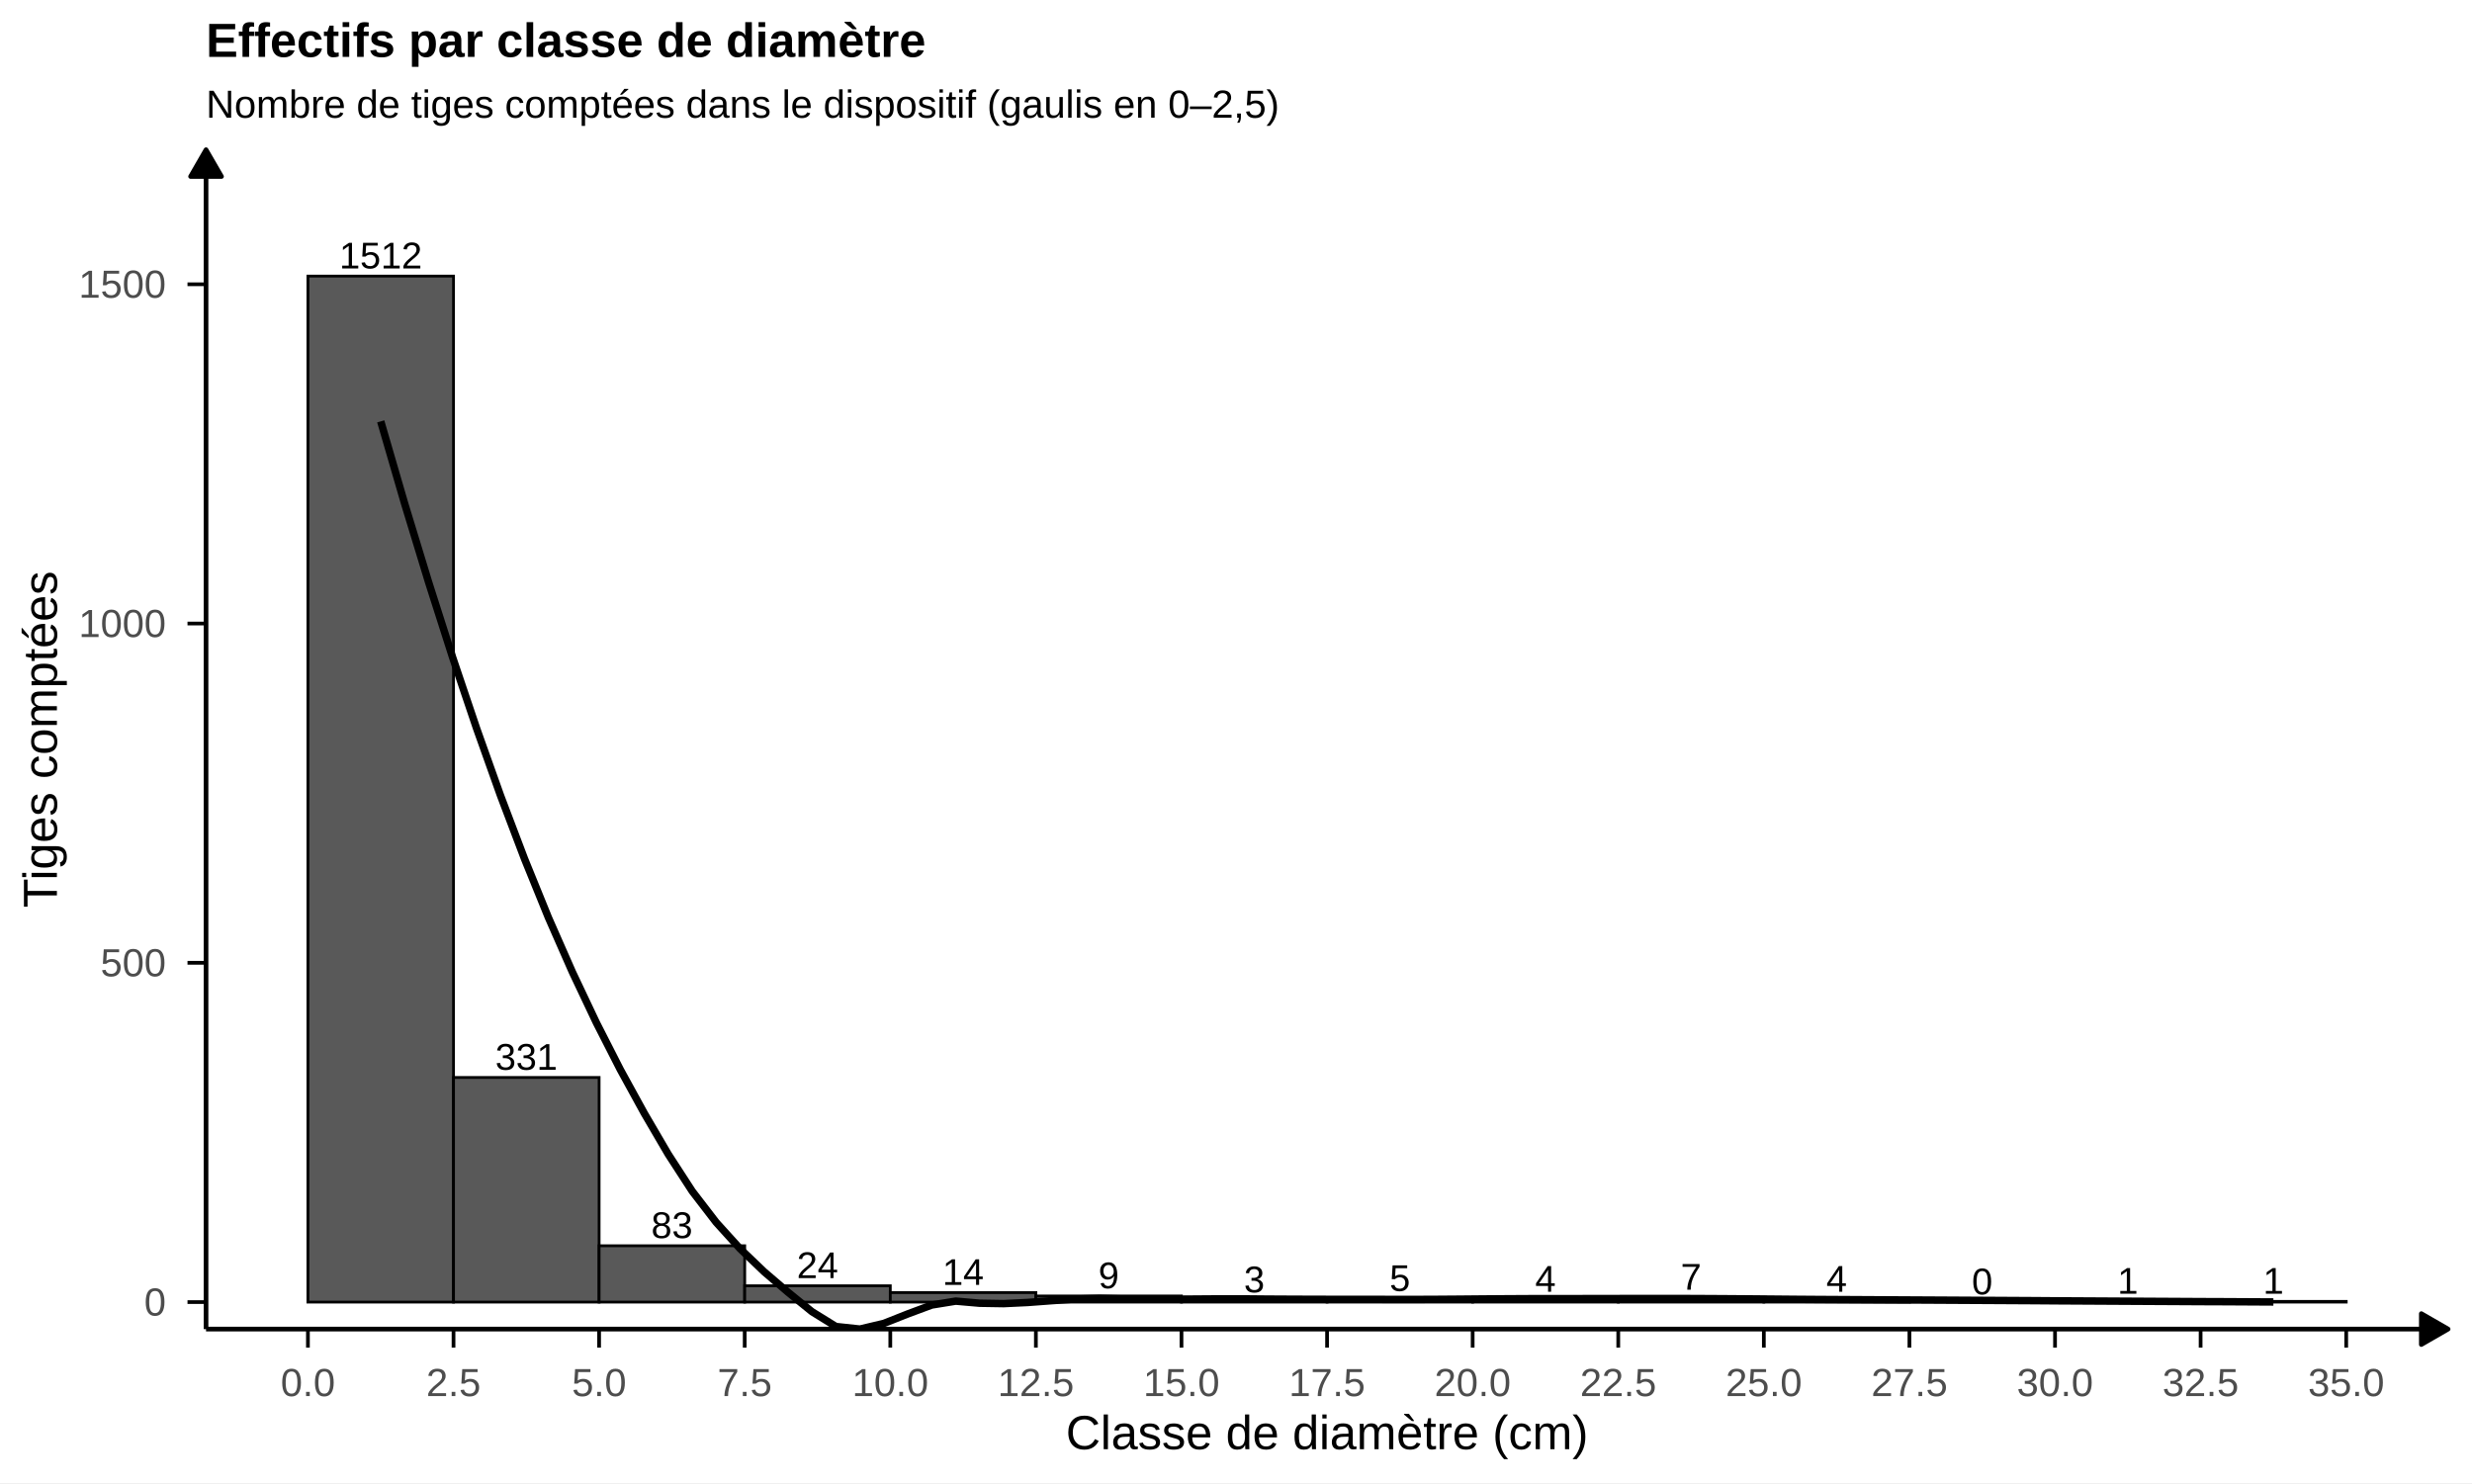
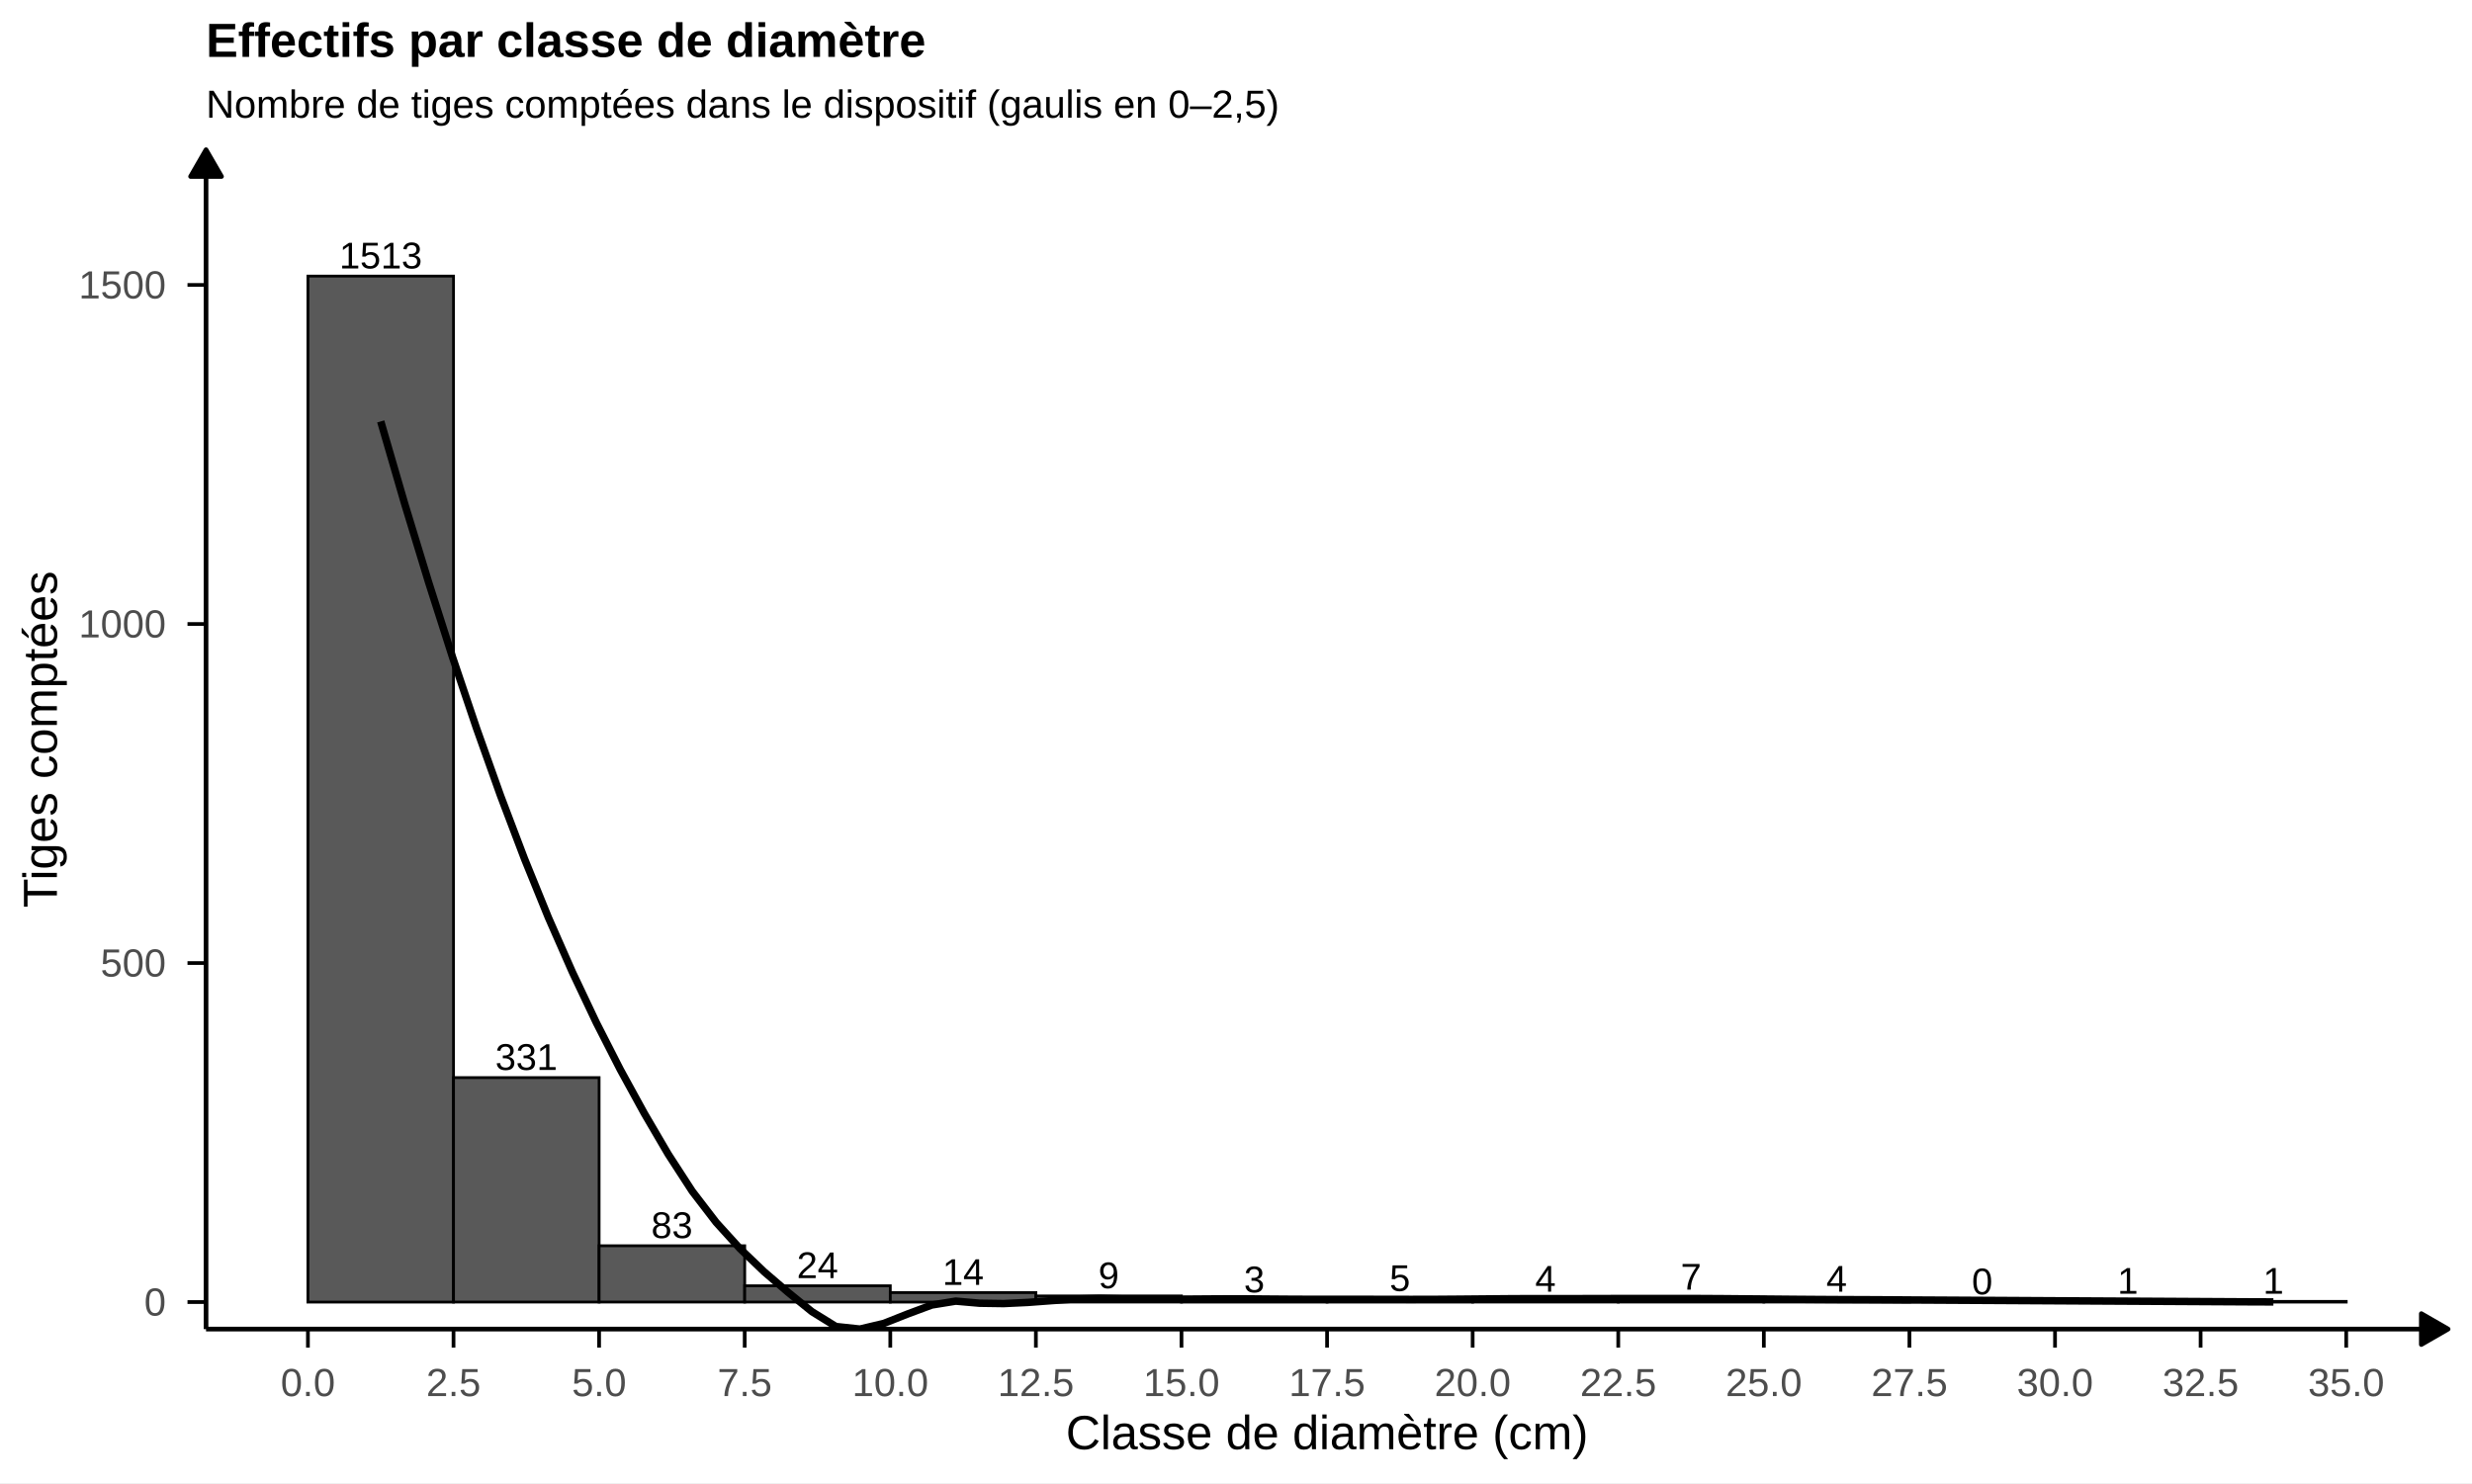
<svg xmlns="http://www.w3.org/2000/svg" width="566.93pt" height="340.16pt" viewBox="0 0 566.93 340.16">
  <g class="svglite">
    <defs>
      <style type="text/css">
    .svglite line, .svglite polyline, .svglite polygon, .svglite path, .svglite rect, .svglite circle {
      fill: none;
      stroke: #000000;
      stroke-linecap: round;
      stroke-linejoin: round;
      stroke-miterlimit: 10.00;
    }
    .svglite text {
      white-space: pre;
    }
    .svglite g.glyphgroup path {
      fill: inherit;
      stroke: none;
    }
  </style>
    </defs>
    <rect width="100%" height="100%" style="stroke: none; fill: #FFFFFF;" />
    <defs>
      <clipPath id="cpMC4wMHw1NjYuOTN8MC4wMHwzNDAuMTY=">
        <rect x="0.00" y="0.00" width="566.93" height="340.16" />
      </clipPath>
    </defs>
    <g clip-path="url(#cpMC4wMHw1NjYuOTN8MC4wMHwzNDAuMTY=)">
      <rect x="0.00" y="-0" width="566.93" height="340.16" style="stroke-width: 1.07; stroke: none; fill: #FFFFFF;" />
    </g>
    <defs>
      <clipPath id="cpNDcuMjV8NTYxLjQ1fDM0LjM0fDMwNC44NQ==">
        <rect x="47.25" y="34.34" width="514.20" height="270.50" />
      </clipPath>
    </defs>
    <g clip-path="url(#cpNDcuMjV8NTYxLjQ1fDM0LjM0fDMwNC44NQ==)">
      <rect x="70.62" y="63.33" width="33.39" height="235.33" style="stroke-width: 0.64; stroke-linecap: butt; stroke-linejoin: miter; fill: #595959;" />
-       <rect x="104.01" y="247.14" width="33.39" height="51.52" style="stroke-width: 0.64; stroke-linecap: butt; stroke-linejoin: miter; fill: #595959;" />
-       <rect x="137.40" y="285.74" width="33.39" height="12.92" style="stroke-width: 0.64; stroke-linecap: butt; stroke-linejoin: miter; fill: #595959;" />
-       <rect x="170.79" y="294.92" width="33.39" height="3.74" style="stroke-width: 0.64; stroke-linecap: butt; stroke-linejoin: miter; fill: #595959;" />
+       <rect x="104.01" y="247.17" width="33.39" height="51.48" style="stroke-width: 0.64; stroke-linecap: butt; stroke-linejoin: miter; fill: #595959;" />
+       <rect x="137.40" y="285.74" width="33.39" height="12.91" style="stroke-width: 0.64; stroke-linecap: butt; stroke-linejoin: miter; fill: #595959;" />
+       <rect x="170.79" y="294.92" width="33.39" height="3.73" style="stroke-width: 0.64; stroke-linecap: butt; stroke-linejoin: miter; fill: #595959;" />
      <rect x="204.18" y="296.48" width="33.39" height="2.18" style="stroke-width: 0.64; stroke-linecap: butt; stroke-linejoin: miter; fill: #595959;" />
-       <rect x="237.57" y="297.26" width="33.39" height="1.40" style="stroke-width: 0.64; stroke-linecap: butt; stroke-linejoin: miter; fill: #595959;" />
+       <rect x="237.57" y="297.25" width="33.39" height="1.40" style="stroke-width: 0.64; stroke-linecap: butt; stroke-linejoin: miter; fill: #595959;" />
      <rect x="270.96" y="298.19" width="33.39" height="0.47" style="stroke-width: 0.64; stroke-linecap: butt; stroke-linejoin: miter; fill: #595959;" />
      <rect x="304.35" y="297.88" width="33.39" height="0.78" style="stroke-width: 0.64; stroke-linecap: butt; stroke-linejoin: miter; fill: #595959;" />
-       <rect x="337.74" y="298.04" width="33.39" height="0.62" style="stroke-width: 0.64; stroke-linecap: butt; stroke-linejoin: miter; fill: #595959;" />
-       <rect x="371.13" y="297.57" width="33.39" height="1.09" style="stroke-width: 0.64; stroke-linecap: butt; stroke-linejoin: miter; fill: #595959;" />
-       <rect x="404.52" y="298.04" width="33.39" height="0.62" style="stroke-width: 0.64; stroke-linecap: butt; stroke-linejoin: miter; fill: #595959;" />
-       <rect x="437.91" y="298.66" width="33.39" height="0.00" style="stroke-width: 0.64; stroke-linecap: butt; stroke-linejoin: miter; fill: #595959;" />
+       <rect x="337.74" y="298.03" width="33.39" height="0.62" style="stroke-width: 0.64; stroke-linecap: butt; stroke-linejoin: miter; fill: #595959;" />
+       <rect x="371.13" y="297.56" width="33.39" height="1.09" style="stroke-width: 0.64; stroke-linecap: butt; stroke-linejoin: miter; fill: #595959;" />
+       <rect x="404.52" y="298.03" width="33.39" height="0.62" style="stroke-width: 0.64; stroke-linecap: butt; stroke-linejoin: miter; fill: #595959;" />
+       <rect x="437.91" y="298.65" width="33.39" height="0.00" style="stroke-width: 0.64; stroke-linecap: butt; stroke-linejoin: miter; fill: #595959;" />
      <rect x="471.30" y="298.50" width="33.39" height="0.16" style="stroke-width: 0.64; stroke-linecap: butt; stroke-linejoin: miter; fill: #595959;" />
      <rect x="504.69" y="298.50" width="33.39" height="0.16" style="stroke-width: 0.64; stroke-linecap: butt; stroke-linejoin: miter; fill: #595959;" />
-       <polyline points="87.32,96.65 92.81,115.54 98.31,133.58 103.80,150.77 109.30,167.07 114.79,182.48 120.29,196.98 125.78,210.48 131.28,222.98 136.77,234.57 142.26,245.33 147.76,255.35 153.25,264.74 158.75,273.22 164.24,280.36 169.74,286.43 175.23,291.69 180.73,296.40 186.22,300.86 191.71,304.26 197.21,304.85 202.70,303.55 208.20,301.37 213.69,299.33 219.19,298.44 224.68,298.92 230.18,299.01 235.67,298.75 241.16,298.34 246.66,297.96 252.15,297.80 257.65,297.94 263.14,298.01 268.64,298.00 274.13,297.96 279.63,297.92 285.12,297.92 290.61,297.97 296.11,298.00 301.60,298.02 307.10,298.03 312.59,298.03 318.09,298.04 323.58,298.05 329.08,298.03 334.57,297.99 340.06,297.94 345.56,297.90 351.05,297.87 356.55,297.87 362.04,297.86 367.54,297.85 373.03,297.84 378.53,297.83 384.02,297.83 389.52,297.85 395.01,297.88 400.50,297.92 406.00,297.97 411.49,298.02 416.99,298.06 422.48,298.09 427.98,298.12 433.47,298.15 438.97,298.18 444.46,298.21 449.95,298.24 455.45,298.27 460.94,298.30 466.44,298.33 471.93,298.37 477.43,298.40 482.92,298.43 488.42,298.46 493.91,298.49 499.40,298.52 504.90,298.55 510.39,298.57 515.89,298.60 521.38,298.63 " style="stroke-width: 1.71; stroke-linecap: butt;" />
-       <text x="87.32" y="61.57" text-anchor="middle" style="font-size: 8.54px; font-family: &quot;Liberation Sans&quot;;" textLength="19.00px" lengthAdjust="spacingAndGlyphs">1512</text>
-       <text x="120.71" y="245.38" text-anchor="middle" style="font-size: 8.54px; font-family: &quot;Liberation Sans&quot;;" textLength="14.25px" lengthAdjust="spacingAndGlyphs">331</text>
+       <polyline points="87.32,96.66 92.81,115.55 98.31,133.59 103.80,150.78 109.30,167.08 114.79,182.49 120.29,196.99 125.78,210.49 131.28,222.99 136.77,234.58 142.26,245.33 147.76,255.36 153.25,264.74 158.75,273.22 164.24,280.37 169.74,286.43 175.23,291.69 180.73,296.41 186.22,300.86 191.71,304.26 197.21,304.85 202.70,303.55 208.20,301.37 213.69,299.33 219.19,298.44 224.68,298.92 230.18,299.00 235.67,298.74 241.16,298.33 246.66,297.95 252.15,297.80 257.65,297.93 263.14,298.00 268.64,298.00 274.13,297.96 279.63,297.92 285.12,297.91 290.61,297.96 296.11,298.00 301.60,298.02 307.10,298.02 312.59,298.02 318.09,298.03 323.58,298.04 329.08,298.03 334.57,297.99 340.06,297.94 345.56,297.89 351.05,297.86 356.55,297.86 362.04,297.86 367.54,297.85 373.03,297.83 378.53,297.83 384.02,297.83 389.52,297.84 395.01,297.87 400.50,297.92 406.00,297.97 411.49,298.02 416.99,298.06 422.48,298.09 427.98,298.11 433.47,298.14 438.97,298.18 444.46,298.21 449.95,298.24 455.45,298.27 460.94,298.30 466.44,298.33 471.93,298.36 477.43,298.39 482.92,298.42 488.42,298.45 493.91,298.48 499.40,298.51 504.90,298.54 510.39,298.57 515.89,298.60 521.38,298.62 " style="stroke-width: 1.71; stroke-linecap: butt;" />
+       <text x="87.32" y="61.57" text-anchor="middle" style="font-size: 8.54px; font-family: &quot;Liberation Sans&quot;;" textLength="19.00px" lengthAdjust="spacingAndGlyphs">1513</text>
+       <text x="120.71" y="245.41" text-anchor="middle" style="font-size: 8.54px; font-family: &quot;Liberation Sans&quot;;" textLength="14.25px" lengthAdjust="spacingAndGlyphs">331</text>
      <text x="154.10" y="283.98" text-anchor="middle" style="font-size: 8.54px; font-family: &quot;Liberation Sans&quot;;" textLength="9.50px" lengthAdjust="spacingAndGlyphs">83</text>
      <text x="187.49" y="293.16" text-anchor="middle" style="font-size: 8.54px; font-family: &quot;Liberation Sans&quot;;" textLength="9.50px" lengthAdjust="spacingAndGlyphs">24</text>
      <text x="220.88" y="294.72" text-anchor="middle" style="font-size: 8.54px; font-family: &quot;Liberation Sans&quot;;" textLength="9.50px" lengthAdjust="spacingAndGlyphs">14</text>
-       <text x="254.27" y="295.50" text-anchor="middle" style="font-size: 8.54px; font-family: &quot;Liberation Sans&quot;;" textLength="4.75px" lengthAdjust="spacingAndGlyphs">9</text>
+       <text x="254.27" y="295.49" text-anchor="middle" style="font-size: 8.54px; font-family: &quot;Liberation Sans&quot;;" textLength="4.75px" lengthAdjust="spacingAndGlyphs">9</text>
      <text x="287.66" y="296.43" text-anchor="middle" style="font-size: 8.54px; font-family: &quot;Liberation Sans&quot;;" textLength="4.75px" lengthAdjust="spacingAndGlyphs">3</text>
      <text x="321.05" y="296.12" text-anchor="middle" style="font-size: 8.54px; font-family: &quot;Liberation Sans&quot;;" textLength="4.75px" lengthAdjust="spacingAndGlyphs">5</text>
-       <text x="354.44" y="296.28" text-anchor="middle" style="font-size: 8.54px; font-family: &quot;Liberation Sans&quot;;" textLength="4.75px" lengthAdjust="spacingAndGlyphs">4</text>
-       <text x="387.82" y="295.81" text-anchor="middle" style="font-size: 8.54px; font-family: &quot;Liberation Sans&quot;;" textLength="4.75px" lengthAdjust="spacingAndGlyphs">7</text>
-       <text x="421.21" y="296.28" text-anchor="middle" style="font-size: 8.54px; font-family: &quot;Liberation Sans&quot;;" textLength="4.75px" lengthAdjust="spacingAndGlyphs">4</text>
-       <text x="454.60" y="296.90" text-anchor="middle" style="font-size: 8.54px; font-family: &quot;Liberation Sans&quot;;" textLength="4.75px" lengthAdjust="spacingAndGlyphs">0</text>
+       <text x="354.44" y="296.27" text-anchor="middle" style="font-size: 8.54px; font-family: &quot;Liberation Sans&quot;;" textLength="4.75px" lengthAdjust="spacingAndGlyphs">4</text>
+       <text x="387.82" y="295.80" text-anchor="middle" style="font-size: 8.54px; font-family: &quot;Liberation Sans&quot;;" textLength="4.75px" lengthAdjust="spacingAndGlyphs">7</text>
+       <text x="421.21" y="296.27" text-anchor="middle" style="font-size: 8.54px; font-family: &quot;Liberation Sans&quot;;" textLength="4.75px" lengthAdjust="spacingAndGlyphs">4</text>
+       <text x="454.60" y="296.89" text-anchor="middle" style="font-size: 8.54px; font-family: &quot;Liberation Sans&quot;;" textLength="4.75px" lengthAdjust="spacingAndGlyphs">0</text>
      <text x="487.99" y="296.74" text-anchor="middle" style="font-size: 8.54px; font-family: &quot;Liberation Sans&quot;;" textLength="4.75px" lengthAdjust="spacingAndGlyphs">1</text>
      <text x="521.38" y="296.74" text-anchor="middle" style="font-size: 8.54px; font-family: &quot;Liberation Sans&quot;;" textLength="4.75px" lengthAdjust="spacingAndGlyphs">1</text>
    </g>
    <g clip-path="url(#cpMC4wMHw1NjYuOTN8MC4wMHwzNDAuMTY=)">
      <polyline points="47.25,304.85 47.25,34.34 " style="stroke-width: 1.07; stroke-linecap: butt;" />
      <polygon points="50.80,40.48 47.25,34.34 43.71,40.48 " style="stroke-width: 1.07; stroke-linecap: butt; fill: #000000;" />
      <text x="38.07" y="301.75" text-anchor="end" style="font-size: 9.00px;fill: #4D4D4D; font-family: &quot;Liberation Sans&quot;;" textLength="5.00px" lengthAdjust="spacingAndGlyphs">0</text>
-       <text x="38.07" y="223.93" text-anchor="end" style="font-size: 9.00px;fill: #4D4D4D; font-family: &quot;Liberation Sans&quot;;" textLength="15.00px" lengthAdjust="spacingAndGlyphs">500</text>
-       <text x="38.07" y="146.11" text-anchor="end" style="font-size: 9.00px;fill: #4D4D4D; font-family: &quot;Liberation Sans&quot;;" textLength="20.00px" lengthAdjust="spacingAndGlyphs">1000</text>
-       <text x="38.07" y="68.29" text-anchor="end" style="font-size: 9.00px;fill: #4D4D4D; font-family: &quot;Liberation Sans&quot;;" textLength="20.00px" lengthAdjust="spacingAndGlyphs">1500</text>
-       <polyline points="43.00,298.66 47.25,298.66 " style="stroke-width: 0.85; stroke-linecap: butt;" />
-       <polyline points="43.00,220.84 47.25,220.84 " style="stroke-width: 0.85; stroke-linecap: butt;" />
-       <polyline points="43.00,143.02 47.25,143.02 " style="stroke-width: 0.85; stroke-linecap: butt;" />
-       <polyline points="43.00,65.20 47.25,65.20 " style="stroke-width: 0.85; stroke-linecap: butt;" />
+       <text x="38.07" y="223.98" text-anchor="end" style="font-size: 9.00px;fill: #4D4D4D; font-family: &quot;Liberation Sans&quot;;" textLength="15.00px" lengthAdjust="spacingAndGlyphs">500</text>
+       <text x="38.07" y="146.21" text-anchor="end" style="font-size: 9.00px;fill: #4D4D4D; font-family: &quot;Liberation Sans&quot;;" textLength="20.00px" lengthAdjust="spacingAndGlyphs">1000</text>
+       <text x="38.07" y="68.45" text-anchor="end" style="font-size: 9.00px;fill: #4D4D4D; font-family: &quot;Liberation Sans&quot;;" textLength="20.00px" lengthAdjust="spacingAndGlyphs">1500</text>
+       <polyline points="43.00,298.65 47.25,298.65 " style="stroke-width: 0.85; stroke-linecap: butt;" />
+       <polyline points="43.00,220.89 47.25,220.89 " style="stroke-width: 0.85; stroke-linecap: butt;" />
+       <polyline points="43.00,143.12 47.25,143.12 " style="stroke-width: 0.85; stroke-linecap: butt;" />
+       <polyline points="43.00,65.35 47.25,65.35 " style="stroke-width: 0.85; stroke-linecap: butt;" />
      <polyline points="47.25,304.85 561.45,304.85 " style="stroke-width: 1.07; stroke-linecap: butt;" />
      <polygon points="555.31,308.39 561.45,304.85 555.31,301.31 " style="stroke-width: 1.07; stroke-linecap: butt; fill: #000000;" />
      <polyline points="70.62,309.10 70.62,304.85 " style="stroke-width: 0.85; stroke-linecap: butt;" />
      <polyline points="104.01,309.10 104.01,304.85 " style="stroke-width: 0.85; stroke-linecap: butt;" />
      <polyline points="137.40,309.10 137.40,304.85 " style="stroke-width: 0.85; stroke-linecap: butt;" />
      <polyline points="170.79,309.10 170.79,304.85 " style="stroke-width: 0.85; stroke-linecap: butt;" />
      <polyline points="204.18,309.10 204.18,304.85 " style="stroke-width: 0.85; stroke-linecap: butt;" />
      <polyline points="237.57,309.10 237.57,304.85 " style="stroke-width: 0.85; stroke-linecap: butt;" />
      <polyline points="270.96,309.10 270.96,304.85 " style="stroke-width: 0.85; stroke-linecap: butt;" />
      <polyline points="304.35,309.10 304.35,304.85 " style="stroke-width: 0.85; stroke-linecap: butt;" />
      <polyline points="337.74,309.10 337.74,304.85 " style="stroke-width: 0.85; stroke-linecap: butt;" />
      <polyline points="371.13,309.10 371.13,304.85 " style="stroke-width: 0.85; stroke-linecap: butt;" />
      <polyline points="404.52,309.10 404.52,304.85 " style="stroke-width: 0.85; stroke-linecap: butt;" />
      <polyline points="437.91,309.10 437.91,304.85 " style="stroke-width: 0.85; stroke-linecap: butt;" />
      <polyline points="471.30,309.10 471.30,304.85 " style="stroke-width: 0.85; stroke-linecap: butt;" />
      <polyline points="504.69,309.10 504.69,304.85 " style="stroke-width: 0.85; stroke-linecap: butt;" />
      <polyline points="538.08,309.10 538.08,304.85 " style="stroke-width: 0.85; stroke-linecap: butt;" />
      <text x="70.62" y="320.22" text-anchor="middle" style="font-size: 9.00px;fill: #4D4D4D; font-family: &quot;Liberation Sans&quot;;" textLength="12.50px" lengthAdjust="spacingAndGlyphs">0.0</text>
      <text x="104.01" y="320.22" text-anchor="middle" style="font-size: 9.00px;fill: #4D4D4D; font-family: &quot;Liberation Sans&quot;;" textLength="12.50px" lengthAdjust="spacingAndGlyphs">2.5</text>
      <text x="137.40" y="320.22" text-anchor="middle" style="font-size: 9.00px;fill: #4D4D4D; font-family: &quot;Liberation Sans&quot;;" textLength="12.50px" lengthAdjust="spacingAndGlyphs">5.0</text>
      <text x="170.79" y="320.22" text-anchor="middle" style="font-size: 9.00px;fill: #4D4D4D; font-family: &quot;Liberation Sans&quot;;" textLength="12.50px" lengthAdjust="spacingAndGlyphs">7.5</text>
      <text x="204.18" y="320.22" text-anchor="middle" style="font-size: 9.00px;fill: #4D4D4D; font-family: &quot;Liberation Sans&quot;;" textLength="17.50px" lengthAdjust="spacingAndGlyphs">10.0</text>
      <text x="237.57" y="320.22" text-anchor="middle" style="font-size: 9.00px;fill: #4D4D4D; font-family: &quot;Liberation Sans&quot;;" textLength="17.50px" lengthAdjust="spacingAndGlyphs">12.5</text>
      <text x="270.96" y="320.22" text-anchor="middle" style="font-size: 9.00px;fill: #4D4D4D; font-family: &quot;Liberation Sans&quot;;" textLength="17.50px" lengthAdjust="spacingAndGlyphs">15.0</text>
      <text x="304.35" y="320.22" text-anchor="middle" style="font-size: 9.00px;fill: #4D4D4D; font-family: &quot;Liberation Sans&quot;;" textLength="17.50px" lengthAdjust="spacingAndGlyphs">17.5</text>
      <text x="337.74" y="320.22" text-anchor="middle" style="font-size: 9.00px;fill: #4D4D4D; font-family: &quot;Liberation Sans&quot;;" textLength="17.50px" lengthAdjust="spacingAndGlyphs">20.0</text>
      <text x="371.13" y="320.22" text-anchor="middle" style="font-size: 9.00px;fill: #4D4D4D; font-family: &quot;Liberation Sans&quot;;" textLength="17.50px" lengthAdjust="spacingAndGlyphs">22.5</text>
      <text x="404.52" y="320.22" text-anchor="middle" style="font-size: 9.00px;fill: #4D4D4D; font-family: &quot;Liberation Sans&quot;;" textLength="17.50px" lengthAdjust="spacingAndGlyphs">25.0</text>
      <text x="437.91" y="320.22" text-anchor="middle" style="font-size: 9.00px;fill: #4D4D4D; font-family: &quot;Liberation Sans&quot;;" textLength="17.50px" lengthAdjust="spacingAndGlyphs">27.5</text>
      <text x="471.30" y="320.22" text-anchor="middle" style="font-size: 9.00px;fill: #4D4D4D; font-family: &quot;Liberation Sans&quot;;" textLength="17.50px" lengthAdjust="spacingAndGlyphs">30.0</text>
      <text x="504.69" y="320.22" text-anchor="middle" style="font-size: 9.00px;fill: #4D4D4D; font-family: &quot;Liberation Sans&quot;;" textLength="17.50px" lengthAdjust="spacingAndGlyphs">32.5</text>
      <text x="538.08" y="320.22" text-anchor="middle" style="font-size: 9.00px;fill: #4D4D4D; font-family: &quot;Liberation Sans&quot;;" textLength="17.50px" lengthAdjust="spacingAndGlyphs">35.0</text>
      <text x="304.35" y="332.40" text-anchor="middle" style="font-size: 11.00px; font-family: &quot;Liberation Sans&quot;;" textLength="119.84px" lengthAdjust="spacingAndGlyphs">Classe de diamètre (cm)</text>
      <text transform="translate(13.05,169.60) rotate(-90)" text-anchor="middle" style="font-size: 11.00px; font-family: &quot;Liberation Sans&quot;;" textLength="77.28px" lengthAdjust="spacingAndGlyphs">Tiges comptées</text>
      <text x="47.25" y="27.00" style="font-size: 9.00px; font-family: &quot;Liberation Sans&quot;;" textLength="246.00px" lengthAdjust="spacingAndGlyphs">Nombre de tiges comptées dans le dispositif (gaulis en 0–2,5)</text>
      <text x="47.25" y="13.05" style="font-size: 11.00px; font-weight: bold; font-family: &quot;Liberation Sans&quot;;" textLength="165.19px" lengthAdjust="spacingAndGlyphs">Effectifs par classe de diamètre</text>
    </g>
  </g>
</svg>
